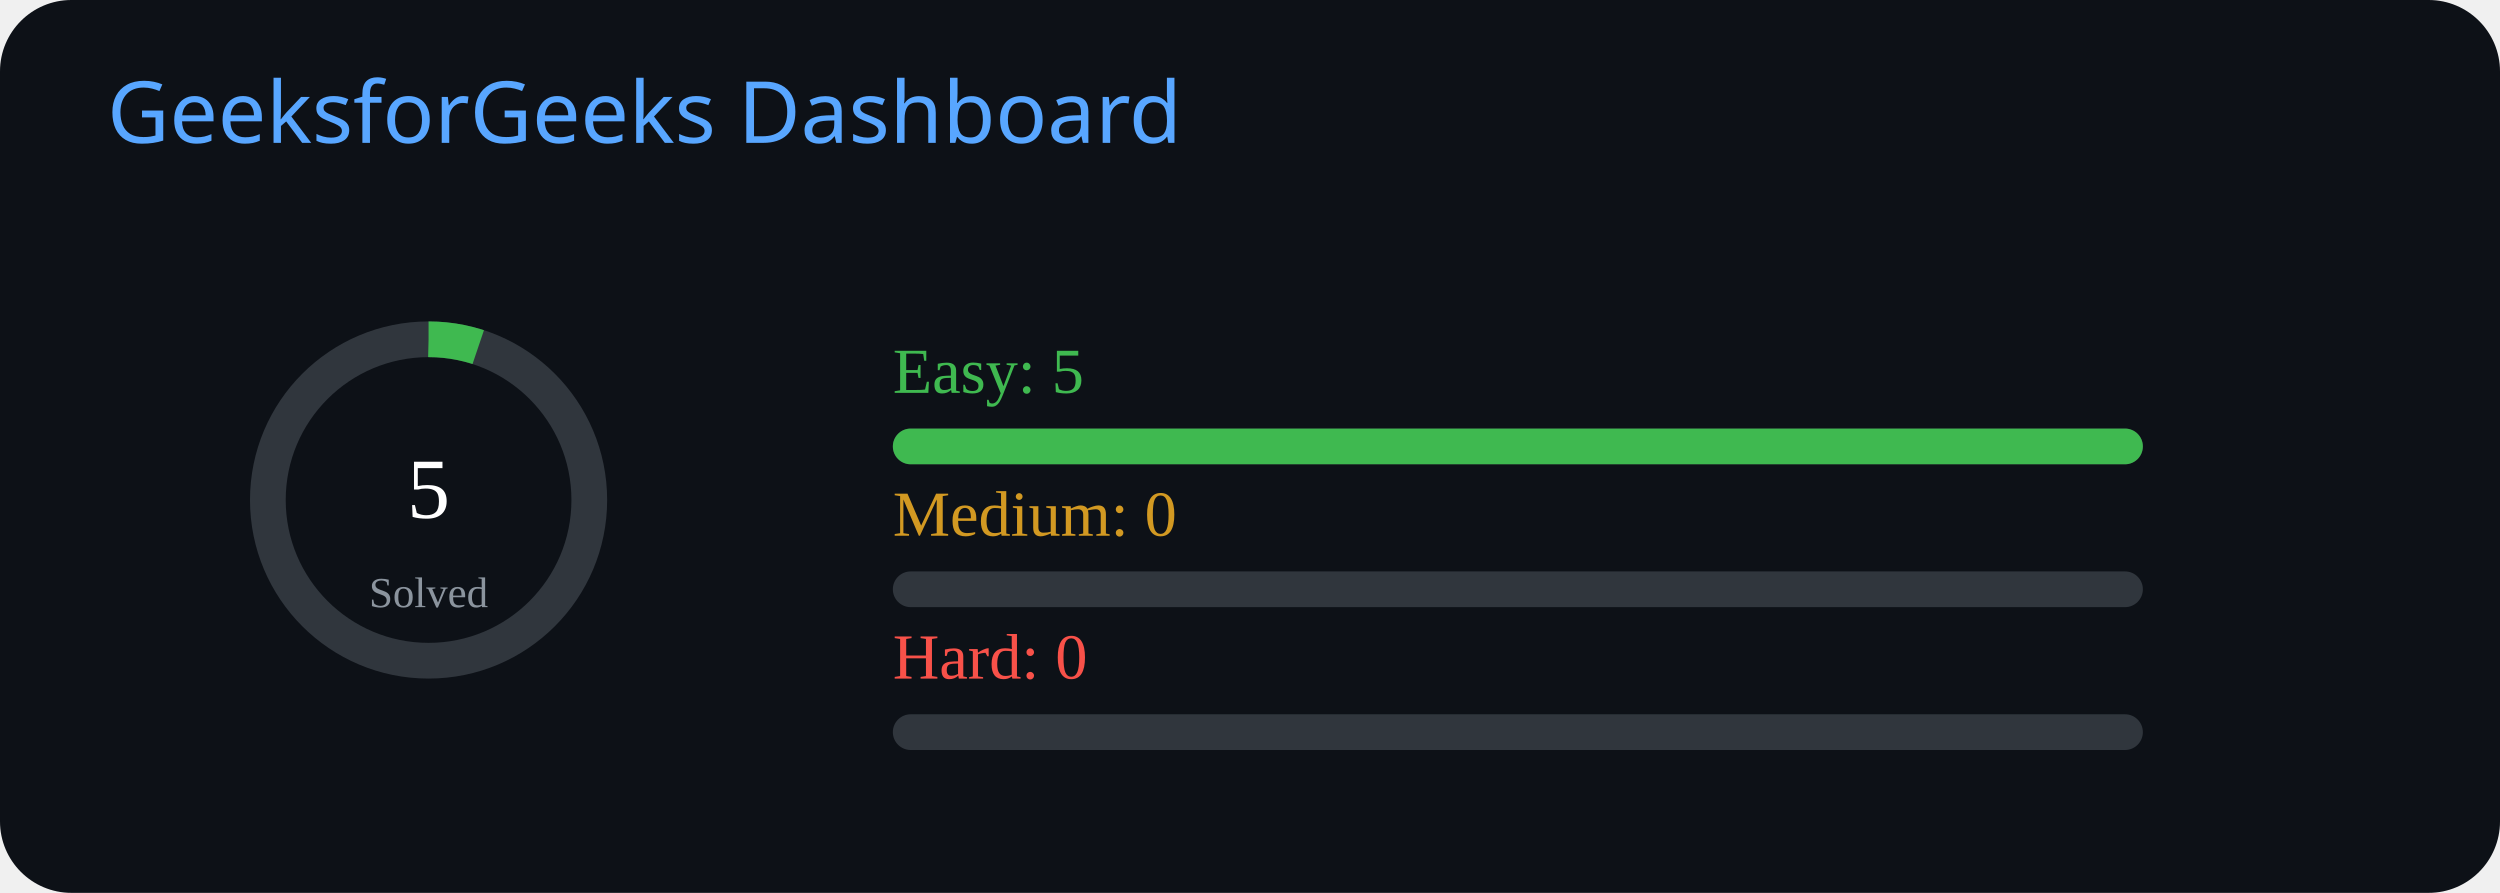
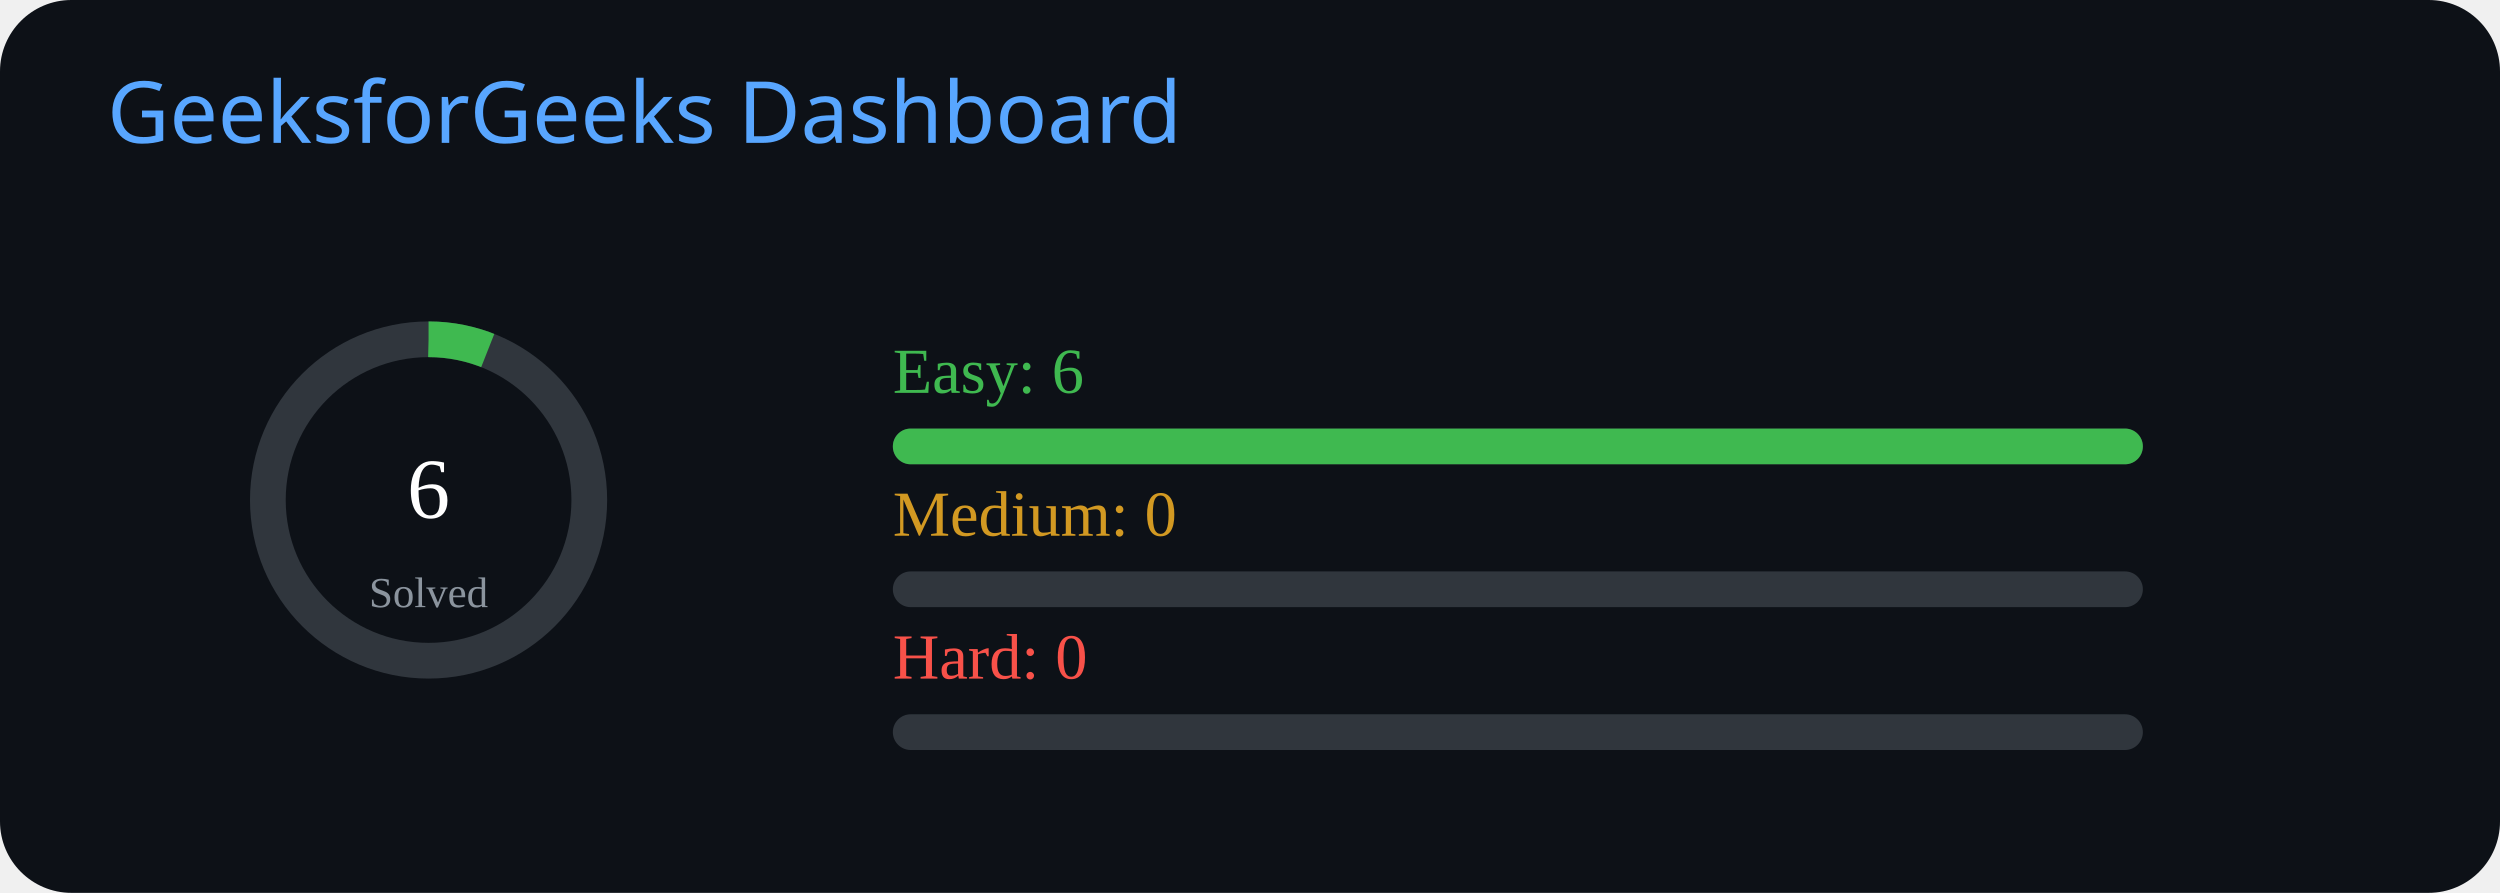
<svg xmlns="http://www.w3.org/2000/svg" width="700" height="250">
  <rect width="100%" height="100%" fill="#0d1117" rx="20" />
  <text x="30" y="40" fill="#58a6ff" font-size="24" font-family="Segoe UI">
    GeeksforGeeks Dashboard
  </text>
  <circle cx="120" cy="140" r="45" stroke="#30363d" stroke-width="10" fill="none" />
-   <circle cx="120" cy="140" r="45" stroke="#3fb950" stroke-width="10" fill="none" stroke-dasharray="282.743" stroke-dashoffset="268.606" transform="rotate(-90 120 140)" />
+   <circle cx="120" cy="140" r="45" stroke="#3fb950" stroke-width="10" fill="none" stroke-dasharray="282.743" stroke-dashoffset="265.779" transform="rotate(-90 120 140)" />
  <text x="120" y="145" fill="#ffffff" font-size="24" text-anchor="middle">
-     5
+     6
  </text>
  <text x="120" y="170" fill="#8b949e" font-size="12" text-anchor="middle">
    Solved
  </text>
-   <text x="250" y="110" fill="#3fb950" font-size="18">Easy: 5</text>
+   <text x="250" y="110" fill="#3fb950" font-size="18">Easy: 6</text>
  <rect x="250" y="120" width="350" height="10" fill="#30363d" rx="5" />
  <rect x="250" y="120" width="350.0" height="10" fill="#3fb950" rx="5" />
  <text x="250" y="150" fill="#d29922" font-size="18">Medium: 0</text>
  <rect x="250" y="160" width="350" height="10" fill="#30363d" rx="5" />
  <rect x="250" y="160" width="0.0" height="10" fill="#d29922" rx="5" />
  <text x="250" y="190" fill="#f85149" font-size="18">Hard: 0</text>
  <rect x="250" y="200" width="350" height="10" fill="#30363d" rx="5" />
  <rect x="250" y="200" width="0.0" height="10" fill="#f85149" rx="5" />
</svg>
